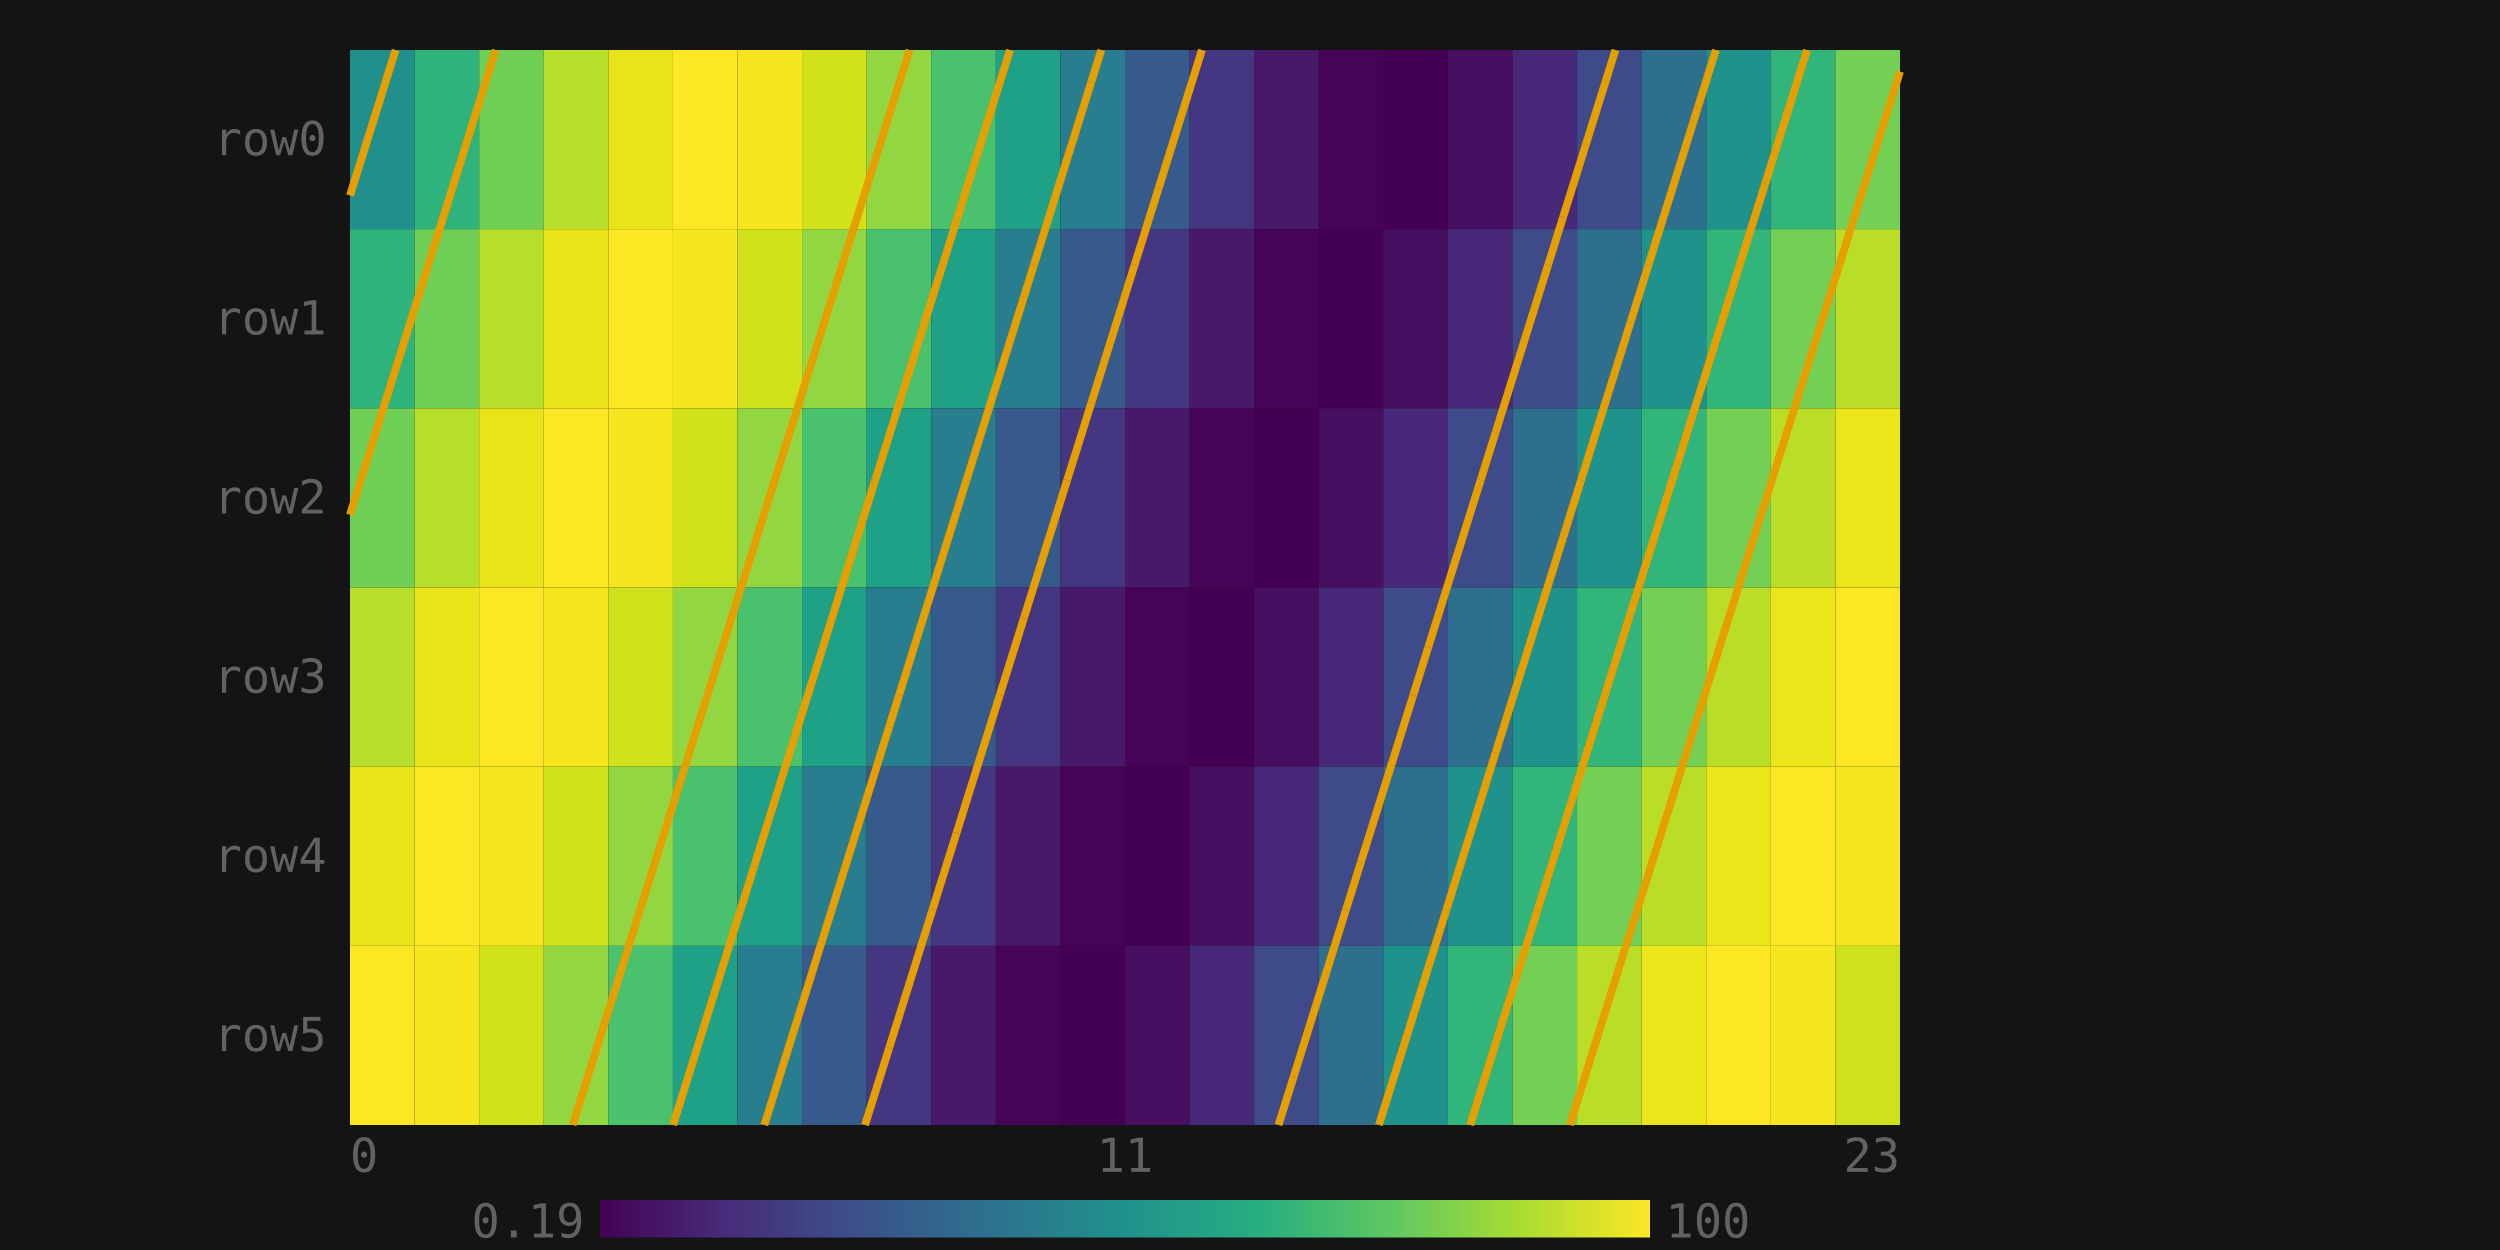
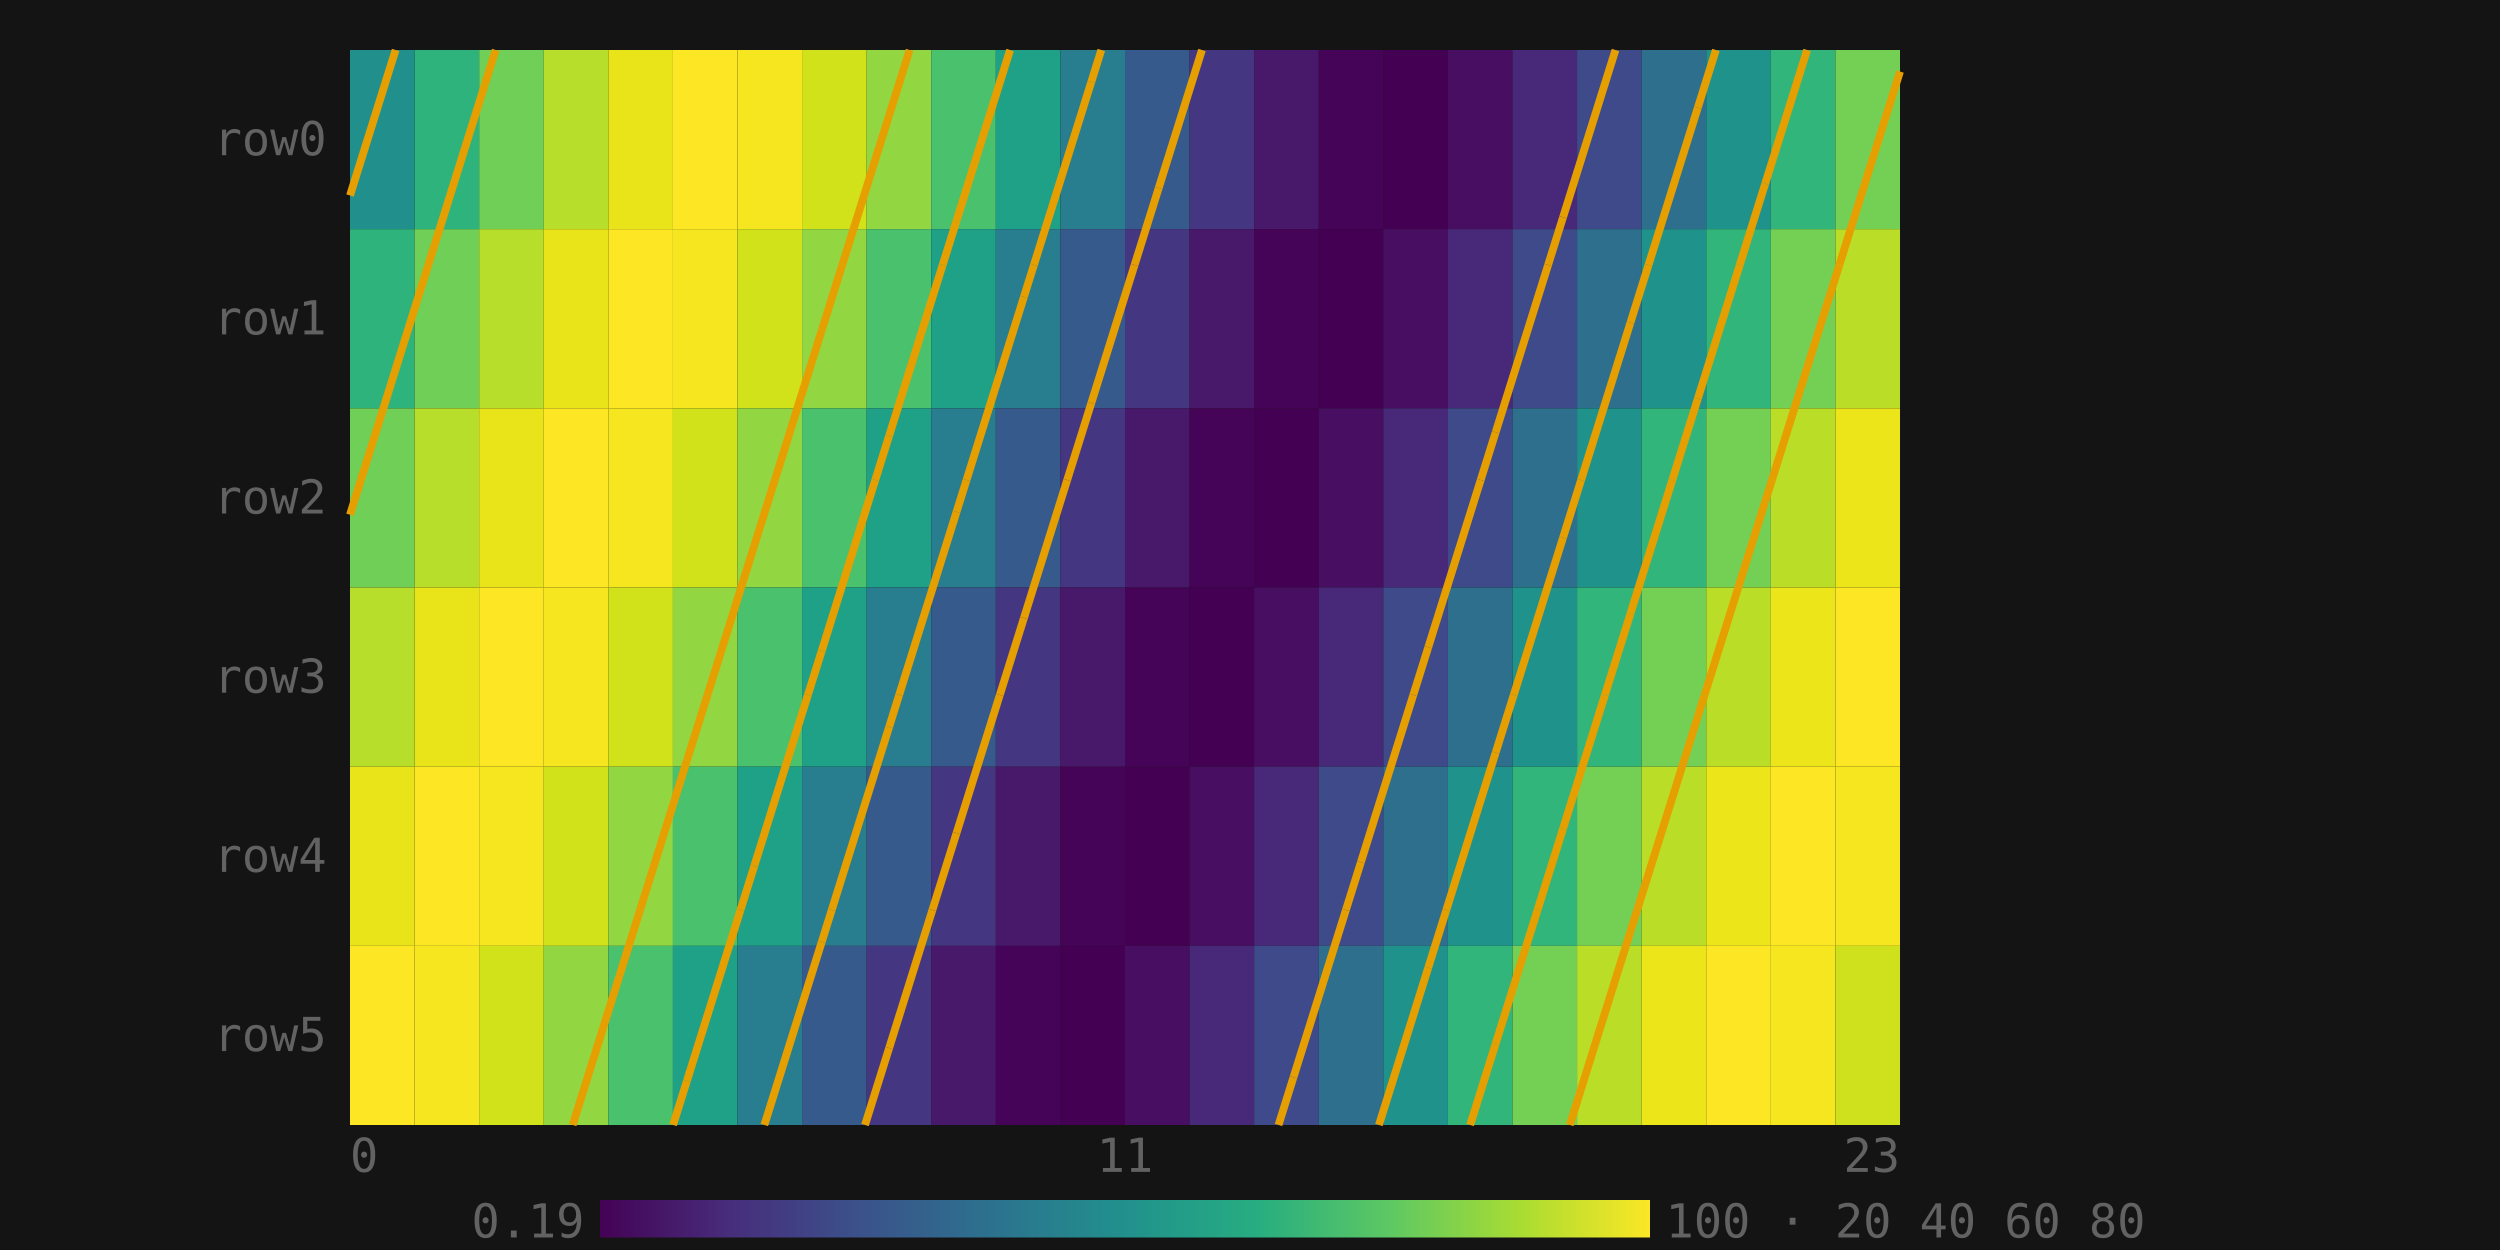
<svg xmlns="http://www.w3.org/2000/svg" viewBox="0 0 640 320" width="640" height="320">
  <rect width="100%" height="100%" fill="#141414" />
  <text x="89.6" y="300" text-anchor="start" font-size="12" font-family="monospace" fill="#626262">0</text>
  <text x="288" y="300" text-anchor="middle" font-size="12" font-family="monospace" fill="#626262">11</text>
  <text x="486.4" y="300" text-anchor="end" font-size="12" font-family="monospace" fill="#626262">23</text>
  <text x="149.6" y="316.8" text-anchor="end" font-size="12" font-family="monospace" fill="#626262">0.19</text>
  <defs>
    <linearGradient id="rsvgb" x1="0" y1="0" x2="1" y2="0">
      <stop offset="0" stop-color="#440154" />
      <stop offset="0.125" stop-color="#472d7b" />
      <stop offset="0.25" stop-color="#3b528b" />
      <stop offset="0.375" stop-color="#2c728e" />
      <stop offset="0.5" stop-color="#21918d" />
      <stop offset="0.625" stop-color="#27ad81" />
      <stop offset="0.75" stop-color="#5dc863" />
      <stop offset="0.875" stop-color="#aadc32" />
      <stop offset="1" stop-color="#fde725" />
    </linearGradient>
  </defs>
  <rect x="153.6" y="307.2" width="268.8" height="9.6" fill="url(#rsvgb)" />
-   <text x="426.4" y="316.8" text-anchor="start" font-size="12" font-family="monospace" fill="#626262">100</text>
+   <text x="426.4" y="316.8" text-anchor="start" font-size="12" font-family="monospace" fill="#626262">100 · 20 40 60 80</text>
  <clipPath id="isvgb-0">
    <rect x="0" y="23.733" width="83.6" height="24" />
  </clipPath>
  <text x="83.6" y="39.733" text-anchor="end" clip-path="url(#isvgb-0)" font-size="12" font-family="monospace" fill="#626262">row0</text>
  <clipPath id="isvgb-1">
    <rect x="0" y="69.6" width="83.6" height="24" />
  </clipPath>
  <text x="83.6" y="85.6" text-anchor="end" clip-path="url(#isvgb-1)" font-size="12" font-family="monospace" fill="#626262">row1</text>
  <clipPath id="isvgb-2">
    <rect x="0" y="115.467" width="83.6" height="24" />
  </clipPath>
  <text x="83.6" y="131.467" text-anchor="end" clip-path="url(#isvgb-2)" font-size="12" font-family="monospace" fill="#626262">row2</text>
  <clipPath id="isvgb-3">
    <rect x="0" y="161.333" width="83.6" height="24" />
  </clipPath>
  <text x="83.6" y="177.333" text-anchor="end" clip-path="url(#isvgb-3)" font-size="12" font-family="monospace" fill="#626262">row3</text>
  <clipPath id="isvgb-4">
    <rect x="0" y="207.2" width="83.6" height="24" />
  </clipPath>
  <text x="83.6" y="223.2" text-anchor="end" clip-path="url(#isvgb-4)" font-size="12" font-family="monospace" fill="#626262">row4</text>
  <clipPath id="isvgb-5">
    <rect x="0" y="253.067" width="83.6" height="24" />
  </clipPath>
  <text x="83.6" y="269.067" text-anchor="end" clip-path="url(#isvgb-5)" font-size="12" font-family="monospace" fill="#626262">row5</text>
  <rect x="89.6" y="12.8" width="16.533" height="45.867" fill="#21908d" />
  <rect x="106.133" y="12.8" width="16.533" height="45.867" fill="#2eb37c" />
  <rect x="122.667" y="12.8" width="16.533" height="45.867" fill="#6fcf57" />
  <rect x="139.2" y="12.8" width="16.533" height="45.867" fill="#b6de2a" />
  <rect x="155.733" y="12.8" width="16.533" height="45.867" fill="#e8e419" />
  <rect x="172.267" y="12.8" width="16.533" height="45.867" fill="#fde725" />
  <rect x="188.8" y="12.8" width="16.533" height="45.867" fill="#f6e620" />
  <rect x="205.333" y="12.8" width="16.533" height="45.867" fill="#d1e21b" />
  <rect x="221.867" y="12.8" width="16.533" height="45.867" fill="#92d742" />
  <rect x="238.4" y="12.8" width="16.533" height="45.867" fill="#4ac16d" />
  <rect x="254.933" y="12.8" width="16.533" height="45.867" fill="#1fa188" />
  <rect x="271.467" y="12.8" width="16.533" height="45.867" fill="#287d8e" />
  <rect x="288" y="12.8" width="16.533" height="45.867" fill="#375a8c" />
  <rect x="304.533" y="12.8" width="16.533" height="45.867" fill="#453681" />
  <rect x="321.067" y="12.8" width="16.533" height="45.867" fill="#48186a" />
  <rect x="337.6" y="12.8" width="16.533" height="45.867" fill="#450458" />
  <rect x="354.133" y="12.8" width="16.533" height="45.867" fill="#440154" />
  <rect x="370.667" y="12.8" width="16.533" height="45.867" fill="#470e61" />
  <rect x="387.2" y="12.8" width="16.533" height="45.867" fill="#482979" />
  <rect x="403.733" y="12.8" width="16.533" height="45.867" fill="#3e4a89" />
  <rect x="420.267" y="12.8" width="16.533" height="45.867" fill="#2e6f8e" />
  <rect x="436.8" y="12.8" width="16.533" height="45.867" fill="#20928c" />
  <rect x="453.333" y="12.8" width="16.533" height="45.867" fill="#31b57b" />
  <rect x="469.867" y="12.8" width="16.533" height="45.867" fill="#74d055" />
  <rect x="89.6" y="58.667" width="16.533" height="45.867" fill="#2eb37c" />
  <rect x="106.133" y="58.667" width="16.533" height="45.867" fill="#6fcf57" />
  <rect x="122.667" y="58.667" width="16.533" height="45.867" fill="#b6de2a" />
  <rect x="139.2" y="58.667" width="16.533" height="45.867" fill="#e8e419" />
  <rect x="155.733" y="58.667" width="16.533" height="45.867" fill="#fde725" />
  <rect x="172.267" y="58.667" width="16.533" height="45.867" fill="#f6e620" />
  <rect x="188.8" y="58.667" width="16.533" height="45.867" fill="#d1e21b" />
  <rect x="205.333" y="58.667" width="16.533" height="45.867" fill="#92d742" />
  <rect x="221.867" y="58.667" width="16.533" height="45.867" fill="#4ac16d" />
  <rect x="238.4" y="58.667" width="16.533" height="45.867" fill="#1fa188" />
  <rect x="254.933" y="58.667" width="16.533" height="45.867" fill="#287d8e" />
  <rect x="271.467" y="58.667" width="16.533" height="45.867" fill="#375a8c" />
  <rect x="288" y="58.667" width="16.533" height="45.867" fill="#453681" />
  <rect x="304.533" y="58.667" width="16.533" height="45.867" fill="#48186a" />
  <rect x="321.067" y="58.667" width="16.533" height="45.867" fill="#450458" />
  <rect x="337.6" y="58.667" width="16.533" height="45.867" fill="#440154" />
  <rect x="354.133" y="58.667" width="16.533" height="45.867" fill="#470e61" />
  <rect x="370.667" y="58.667" width="16.533" height="45.867" fill="#482979" />
  <rect x="387.2" y="58.667" width="16.533" height="45.867" fill="#3e4a89" />
  <rect x="403.733" y="58.667" width="16.533" height="45.867" fill="#2e6f8e" />
  <rect x="420.267" y="58.667" width="16.533" height="45.867" fill="#20928c" />
  <rect x="436.8" y="58.667" width="16.533" height="45.867" fill="#31b57b" />
  <rect x="453.333" y="58.667" width="16.533" height="45.867" fill="#74d055" />
  <rect x="469.867" y="58.667" width="16.533" height="45.867" fill="#bade28" />
  <rect x="89.6" y="104.533" width="16.533" height="45.867" fill="#6fcf57" />
  <rect x="106.133" y="104.533" width="16.533" height="45.867" fill="#b6de2a" />
  <rect x="122.667" y="104.533" width="16.533" height="45.867" fill="#e8e419" />
  <rect x="139.2" y="104.533" width="16.533" height="45.867" fill="#fde725" />
  <rect x="155.733" y="104.533" width="16.533" height="45.867" fill="#f6e620" />
  <rect x="172.267" y="104.533" width="16.533" height="45.867" fill="#d1e21b" />
  <rect x="188.8" y="104.533" width="16.533" height="45.867" fill="#92d742" />
  <rect x="205.333" y="104.533" width="16.533" height="45.867" fill="#4ac16d" />
  <rect x="221.867" y="104.533" width="16.533" height="45.867" fill="#1fa188" />
  <rect x="238.4" y="104.533" width="16.533" height="45.867" fill="#287d8e" />
  <rect x="254.933" y="104.533" width="16.533" height="45.867" fill="#375a8c" />
  <rect x="271.467" y="104.533" width="16.533" height="45.867" fill="#453681" />
  <rect x="288" y="104.533" width="16.533" height="45.867" fill="#48186a" />
  <rect x="304.533" y="104.533" width="16.533" height="45.867" fill="#450458" />
  <rect x="321.067" y="104.533" width="16.533" height="45.867" fill="#440154" />
  <rect x="337.6" y="104.533" width="16.533" height="45.867" fill="#470e61" />
  <rect x="354.133" y="104.533" width="16.533" height="45.867" fill="#482979" />
  <rect x="370.667" y="104.533" width="16.533" height="45.867" fill="#3e4a89" />
  <rect x="387.2" y="104.533" width="16.533" height="45.867" fill="#2e6f8e" />
  <rect x="403.733" y="104.533" width="16.533" height="45.867" fill="#20928c" />
  <rect x="420.267" y="104.533" width="16.533" height="45.867" fill="#31b57b" />
  <rect x="436.8" y="104.533" width="16.533" height="45.867" fill="#74d055" />
  <rect x="453.333" y="104.533" width="16.533" height="45.867" fill="#bade28" />
  <rect x="469.867" y="104.533" width="16.533" height="45.867" fill="#ebe51a" />
  <rect x="89.6" y="150.4" width="16.533" height="45.867" fill="#b6de2a" />
  <rect x="106.133" y="150.4" width="16.533" height="45.867" fill="#e8e419" />
  <rect x="122.667" y="150.4" width="16.533" height="45.867" fill="#fde725" />
  <rect x="139.2" y="150.4" width="16.533" height="45.867" fill="#f6e620" />
  <rect x="155.733" y="150.4" width="16.533" height="45.867" fill="#d1e21b" />
  <rect x="172.267" y="150.4" width="16.533" height="45.867" fill="#92d742" />
  <rect x="188.8" y="150.4" width="16.533" height="45.867" fill="#4ac16d" />
  <rect x="205.333" y="150.4" width="16.533" height="45.867" fill="#1fa188" />
  <rect x="221.867" y="150.4" width="16.533" height="45.867" fill="#287d8e" />
  <rect x="238.4" y="150.4" width="16.533" height="45.867" fill="#375a8c" />
  <rect x="254.933" y="150.4" width="16.533" height="45.867" fill="#453681" />
  <rect x="271.467" y="150.4" width="16.533" height="45.867" fill="#48186a" />
  <rect x="288" y="150.4" width="16.533" height="45.867" fill="#450458" />
  <rect x="304.533" y="150.4" width="16.533" height="45.867" fill="#440154" />
  <rect x="321.067" y="150.4" width="16.533" height="45.867" fill="#470e61" />
  <rect x="337.6" y="150.4" width="16.533" height="45.867" fill="#482979" />
  <rect x="354.133" y="150.4" width="16.533" height="45.867" fill="#3e4a89" />
  <rect x="370.667" y="150.4" width="16.533" height="45.867" fill="#2e6f8e" />
  <rect x="387.2" y="150.4" width="16.533" height="45.867" fill="#20928c" />
  <rect x="403.733" y="150.4" width="16.533" height="45.867" fill="#31b57b" />
  <rect x="420.267" y="150.4" width="16.533" height="45.867" fill="#74d055" />
  <rect x="436.8" y="150.4" width="16.533" height="45.867" fill="#bade28" />
  <rect x="453.333" y="150.4" width="16.533" height="45.867" fill="#ebe51a" />
  <rect x="469.867" y="150.4" width="16.533" height="45.867" fill="#fde725" />
  <rect x="89.6" y="196.267" width="16.533" height="45.867" fill="#e8e419" />
  <rect x="106.133" y="196.267" width="16.533" height="45.867" fill="#fde725" />
  <rect x="122.667" y="196.267" width="16.533" height="45.867" fill="#f6e620" />
  <rect x="139.2" y="196.267" width="16.533" height="45.867" fill="#d1e21b" />
  <rect x="155.733" y="196.267" width="16.533" height="45.867" fill="#92d742" />
  <rect x="172.267" y="196.267" width="16.533" height="45.867" fill="#4ac16d" />
  <rect x="188.8" y="196.267" width="16.533" height="45.867" fill="#1fa188" />
  <rect x="205.333" y="196.267" width="16.533" height="45.867" fill="#287d8e" />
  <rect x="221.867" y="196.267" width="16.533" height="45.867" fill="#375a8c" />
  <rect x="238.4" y="196.267" width="16.533" height="45.867" fill="#453681" />
  <rect x="254.933" y="196.267" width="16.533" height="45.867" fill="#48186a" />
  <rect x="271.467" y="196.267" width="16.533" height="45.867" fill="#450458" />
  <rect x="288" y="196.267" width="16.533" height="45.867" fill="#440154" />
  <rect x="304.533" y="196.267" width="16.533" height="45.867" fill="#470e61" />
  <rect x="321.067" y="196.267" width="16.533" height="45.867" fill="#482979" />
  <rect x="337.6" y="196.267" width="16.533" height="45.867" fill="#3e4a89" />
  <rect x="354.133" y="196.267" width="16.533" height="45.867" fill="#2e6f8e" />
  <rect x="370.667" y="196.267" width="16.533" height="45.867" fill="#20928c" />
  <rect x="387.2" y="196.267" width="16.533" height="45.867" fill="#31b57b" />
  <rect x="403.733" y="196.267" width="16.533" height="45.867" fill="#74d055" />
  <rect x="420.267" y="196.267" width="16.533" height="45.867" fill="#bade28" />
  <rect x="436.8" y="196.267" width="16.533" height="45.867" fill="#ebe51a" />
  <rect x="453.333" y="196.267" width="16.533" height="45.867" fill="#fde725" />
  <rect x="469.867" y="196.267" width="16.533" height="45.867" fill="#f5e61f" />
  <rect x="89.6" y="242.133" width="16.533" height="45.867" fill="#fde725" />
  <rect x="106.133" y="242.133" width="16.533" height="45.867" fill="#f6e620" />
  <rect x="122.667" y="242.133" width="16.533" height="45.867" fill="#d1e21b" />
  <rect x="139.2" y="242.133" width="16.533" height="45.867" fill="#92d742" />
  <rect x="155.733" y="242.133" width="16.533" height="45.867" fill="#4ac16d" />
  <rect x="172.267" y="242.133" width="16.533" height="45.867" fill="#1fa188" />
  <rect x="188.8" y="242.133" width="16.533" height="45.867" fill="#287d8e" />
  <rect x="205.333" y="242.133" width="16.533" height="45.867" fill="#375a8c" />
  <rect x="221.867" y="242.133" width="16.533" height="45.867" fill="#453681" />
  <rect x="238.4" y="242.133" width="16.533" height="45.867" fill="#48186a" />
  <rect x="254.933" y="242.133" width="16.533" height="45.867" fill="#450458" />
  <rect x="271.467" y="242.133" width="16.533" height="45.867" fill="#440154" />
  <rect x="288" y="242.133" width="16.533" height="45.867" fill="#470e61" />
  <rect x="304.533" y="242.133" width="16.533" height="45.867" fill="#482979" />
  <rect x="321.067" y="242.133" width="16.533" height="45.867" fill="#3e4a89" />
  <rect x="337.6" y="242.133" width="16.533" height="45.867" fill="#2e6f8e" />
  <rect x="354.133" y="242.133" width="16.533" height="45.867" fill="#20928c" />
  <rect x="370.667" y="242.133" width="16.533" height="45.867" fill="#31b57b" />
  <rect x="387.2" y="242.133" width="16.533" height="45.867" fill="#74d055" />
  <rect x="403.733" y="242.133" width="16.533" height="45.867" fill="#bade28" />
  <rect x="420.267" y="242.133" width="16.533" height="45.867" fill="#ebe51a" />
  <rect x="436.8" y="242.133" width="16.533" height="45.867" fill="#fde725" />
  <rect x="453.333" y="242.133" width="16.533" height="45.867" fill="#f5e61f" />
  <rect x="469.867" y="242.133" width="16.533" height="45.867" fill="#cfe11c" />
  <path d="M296.626 48.143 L290.452 67.84" fill="none" stroke="#e69f00" stroke-width="2" />
  <path d="M307.704 12.8 L296.626 48.143" fill="none" stroke="#e69f00" stroke-width="2" />
  <path d="M400.139 55.618 L396.308 67.84" fill="none" stroke="#e69f00" stroke-width="2" />
  <path d="M413.56 12.8 L400.139 55.618" fill="none" stroke="#e69f00" stroke-width="2" />
  <path d="M279.374 103.183 L273.2 122.88" fill="none" stroke="#e69f00" stroke-width="2" />
  <path d="M290.452 67.84 L279.374 103.183" fill="none" stroke="#e69f00" stroke-width="2" />
  <path d="M382.887 110.658 L379.056 122.88" fill="none" stroke="#e69f00" stroke-width="2" />
  <path d="M396.308 67.84 L382.887 110.658" fill="none" stroke="#e69f00" stroke-width="2" />
  <path d="M262.122 158.223 L255.948 177.92" fill="none" stroke="#e69f00" stroke-width="2" />
  <path d="M273.2 122.88 L262.122 158.223" fill="none" stroke="#e69f00" stroke-width="2" />
  <path d="M365.635 165.698 L361.804 177.92" fill="none" stroke="#e69f00" stroke-width="2" />
  <path d="M379.056 122.88 L365.635 165.698" fill="none" stroke="#e69f00" stroke-width="2" />
  <path d="M244.87 213.263 L238.696 232.96" fill="none" stroke="#e69f00" stroke-width="2" />
  <path d="M255.948 177.92 L244.87 213.263" fill="none" stroke="#e69f00" stroke-width="2" />
  <path d="M348.383 220.738 L344.552 232.96" fill="none" stroke="#e69f00" stroke-width="2" />
  <path d="M361.804 177.92 L348.383 220.738" fill="none" stroke="#e69f00" stroke-width="2" />
  <path d="M227.617 268.303 L221.443 288" fill="none" stroke="#e69f00" stroke-width="2" />
  <path d="M238.696 232.96 L227.617 268.303" fill="none" stroke="#e69f00" stroke-width="2" />
  <path d="M331.13 275.778 L327.299 288" fill="none" stroke="#e69f00" stroke-width="2" />
  <path d="M344.552 232.96 L331.13 275.778" fill="none" stroke="#e69f00" stroke-width="2" />
  <path d="M279.374 20.967 L264.682 67.84" fill="none" stroke="#e69f00" stroke-width="2" />
  <path d="M281.934 12.8 L279.374 20.967" fill="none" stroke="#e69f00" stroke-width="2" />
  <path d="M434.643 27.556 L422.016 67.84" fill="none" stroke="#e69f00" stroke-width="2" />
  <path d="M439.269 12.8 L434.643 27.556" fill="none" stroke="#e69f00" stroke-width="2" />
  <path d="M262.122 76.007 L247.429 122.88" fill="none" stroke="#e69f00" stroke-width="2" />
  <path d="M264.682 67.84 L262.122 76.007" fill="none" stroke="#e69f00" stroke-width="2" />
  <path d="M417.391 82.596 L404.764 122.88" fill="none" stroke="#e69f00" stroke-width="2" />
  <path d="M422.016 67.84 L417.391 82.596" fill="none" stroke="#e69f00" stroke-width="2" />
  <path d="M244.87 131.047 L230.177 177.92" fill="none" stroke="#e69f00" stroke-width="2" />
  <path d="M247.429 122.88 L244.87 131.047" fill="none" stroke="#e69f00" stroke-width="2" />
  <path d="M400.139 137.636 L387.512 177.92" fill="none" stroke="#e69f00" stroke-width="2" />
  <path d="M404.764 122.88 L400.139 137.636" fill="none" stroke="#e69f00" stroke-width="2" />
  <path d="M227.617 186.087 L212.925 232.96" fill="none" stroke="#e69f00" stroke-width="2" />
  <path d="M230.177 177.92 L227.617 186.087" fill="none" stroke="#e69f00" stroke-width="2" />
  <path d="M382.887 192.676 L370.26 232.96" fill="none" stroke="#e69f00" stroke-width="2" />
  <path d="M387.512 177.92 L382.887 192.676" fill="none" stroke="#e69f00" stroke-width="2" />
  <path d="M210.365 241.127 L195.673 288" fill="none" stroke="#e69f00" stroke-width="2" />
  <path d="M212.925 232.96 L210.365 241.127" fill="none" stroke="#e69f00" stroke-width="2" />
  <path d="M365.635 247.716 L353.008 288" fill="none" stroke="#e69f00" stroke-width="2" />
  <path d="M370.26 232.96 L365.635 247.716" fill="none" stroke="#e69f00" stroke-width="2" />
  <path d="M101.276 12.8 L89.6 50.05" fill="none" stroke="#e69f00" stroke-width="2" />
  <path d="M244.87 56.519 L241.321 67.84" fill="none" stroke="#e69f00" stroke-width="2" />
  <path d="M258.573 12.8 L244.87 56.519" fill="none" stroke="#e69f00" stroke-width="2" />
  <path d="M451.896 47.01 L445.366 67.84" fill="none" stroke="#e69f00" stroke-width="2" />
  <path d="M462.619 12.8 L451.896 47.01" fill="none" stroke="#e69f00" stroke-width="2" />
  <path d="M227.617 111.559 L224.069 122.88" fill="none" stroke="#e69f00" stroke-width="2" />
  <path d="M241.321 67.84 L227.617 111.559" fill="none" stroke="#e69f00" stroke-width="2" />
  <path d="M434.643 102.05 L428.114 122.88" fill="none" stroke="#e69f00" stroke-width="2" />
  <path d="M445.366 67.84 L434.643 102.05" fill="none" stroke="#e69f00" stroke-width="2" />
  <path d="M210.365 166.599 L206.817 177.92" fill="none" stroke="#e69f00" stroke-width="2" />
  <path d="M224.069 122.88 L210.365 166.599" fill="none" stroke="#e69f00" stroke-width="2" />
  <path d="M417.391 157.09 L410.862 177.92" fill="none" stroke="#e69f00" stroke-width="2" />
  <path d="M428.114 122.88 L417.391 157.09" fill="none" stroke="#e69f00" stroke-width="2" />
  <path d="M193.113 221.639 L189.564 232.96" fill="none" stroke="#e69f00" stroke-width="2" />
  <path d="M206.817 177.92 L193.113 221.639" fill="none" stroke="#e69f00" stroke-width="2" />
  <path d="M400.139 212.13 L393.61 232.96" fill="none" stroke="#e69f00" stroke-width="2" />
  <path d="M410.862 177.92 L400.139 212.13" fill="none" stroke="#e69f00" stroke-width="2" />
  <path d="M175.861 276.679 L172.312 288" fill="none" stroke="#e69f00" stroke-width="2" />
  <path d="M189.564 232.96 L175.861 276.679" fill="none" stroke="#e69f00" stroke-width="2" />
  <path d="M382.887 267.17 L376.358 288" fill="none" stroke="#e69f00" stroke-width="2" />
  <path d="M393.61 232.96 L382.887 267.17" fill="none" stroke="#e69f00" stroke-width="2" />
  <path d="M124.104 21.699 L109.642 67.84" fill="none" stroke="#e69f00" stroke-width="2" />
  <path d="M126.894 12.8 L124.104 21.699" fill="none" stroke="#e69f00" stroke-width="2" />
  <path d="M227.617 29.542 L215.613 67.84" fill="none" stroke="#e69f00" stroke-width="2" />
  <path d="M232.865 12.8 L227.617 29.542" fill="none" stroke="#e69f00" stroke-width="2" />
  <path d="M486.4 18.314 L470.876 67.84" fill="none" stroke="#e69f00" stroke-width="2" />
  <path d="M106.852 76.739 L92.389 122.88" fill="none" stroke="#e69f00" stroke-width="2" />
  <path d="M109.642 67.84 L106.852 76.739" fill="none" stroke="#e69f00" stroke-width="2" />
  <path d="M210.365 84.582 L198.361 122.88" fill="none" stroke="#e69f00" stroke-width="2" />
  <path d="M215.613 67.84 L210.365 84.582" fill="none" stroke="#e69f00" stroke-width="2" />
  <path d="M469.148 73.354 L453.624 122.88" fill="none" stroke="#e69f00" stroke-width="2" />
  <path d="M470.876 67.84 L469.148 73.354" fill="none" stroke="#e69f00" stroke-width="2" />
  <path d="M92.389 122.88 L89.6 131.779" fill="none" stroke="#e69f00" stroke-width="2" />
  <path d="M193.113 139.622 L181.109 177.92" fill="none" stroke="#e69f00" stroke-width="2" />
  <path d="M198.361 122.88 L193.113 139.622" fill="none" stroke="#e69f00" stroke-width="2" />
  <path d="M451.896 128.394 L436.372 177.92" fill="none" stroke="#e69f00" stroke-width="2" />
  <path d="M453.624 122.88 L451.896 128.394" fill="none" stroke="#e69f00" stroke-width="2" />
  <path d="M175.861 194.662 L163.857 232.96" fill="none" stroke="#e69f00" stroke-width="2" />
  <path d="M181.109 177.92 L175.861 194.662" fill="none" stroke="#e69f00" stroke-width="2" />
  <path d="M434.643 183.434 L419.12 232.96" fill="none" stroke="#e69f00" stroke-width="2" />
  <path d="M436.372 177.92 L434.643 183.434" fill="none" stroke="#e69f00" stroke-width="2" />
  <path d="M158.609 249.702 L146.604 288" fill="none" stroke="#e69f00" stroke-width="2" />
  <path d="M163.857 232.96 L158.609 249.702" fill="none" stroke="#e69f00" stroke-width="2" />
  <path d="M417.391 238.474 L401.867 288" fill="none" stroke="#e69f00" stroke-width="2" />
  <path d="M419.12 232.96 L417.391 238.474" fill="none" stroke="#e69f00" stroke-width="2" />
</svg>
